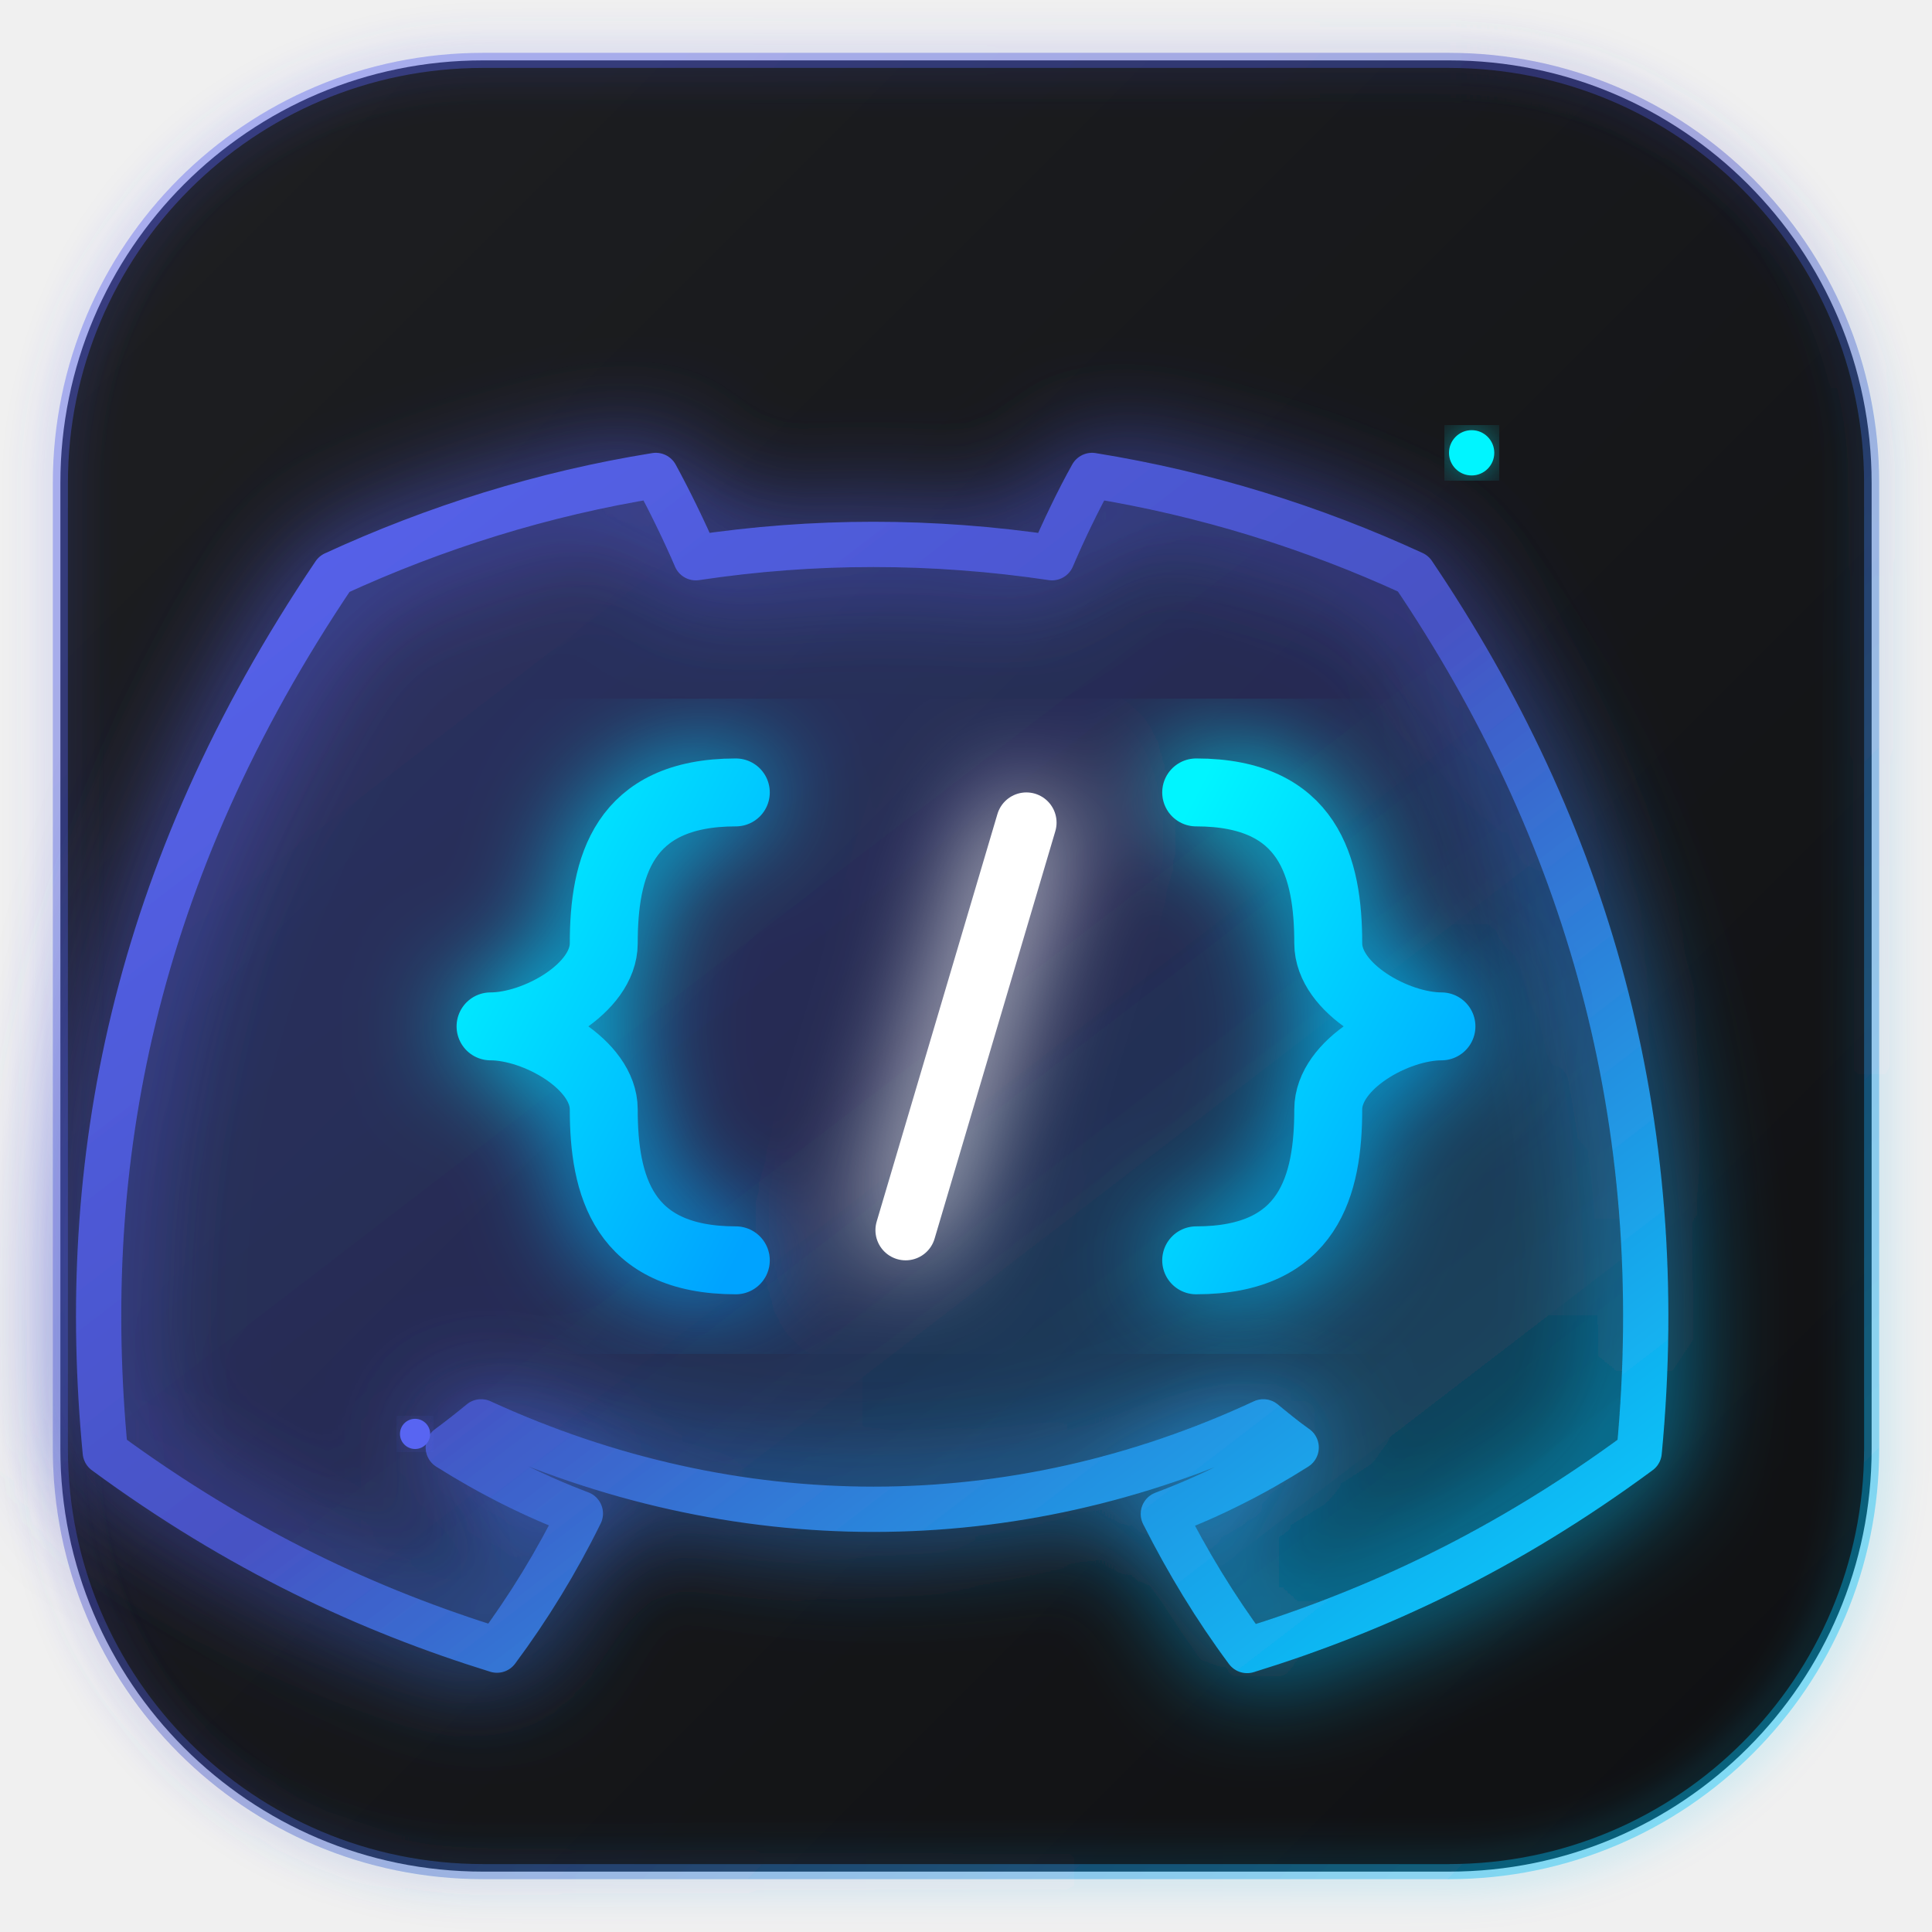
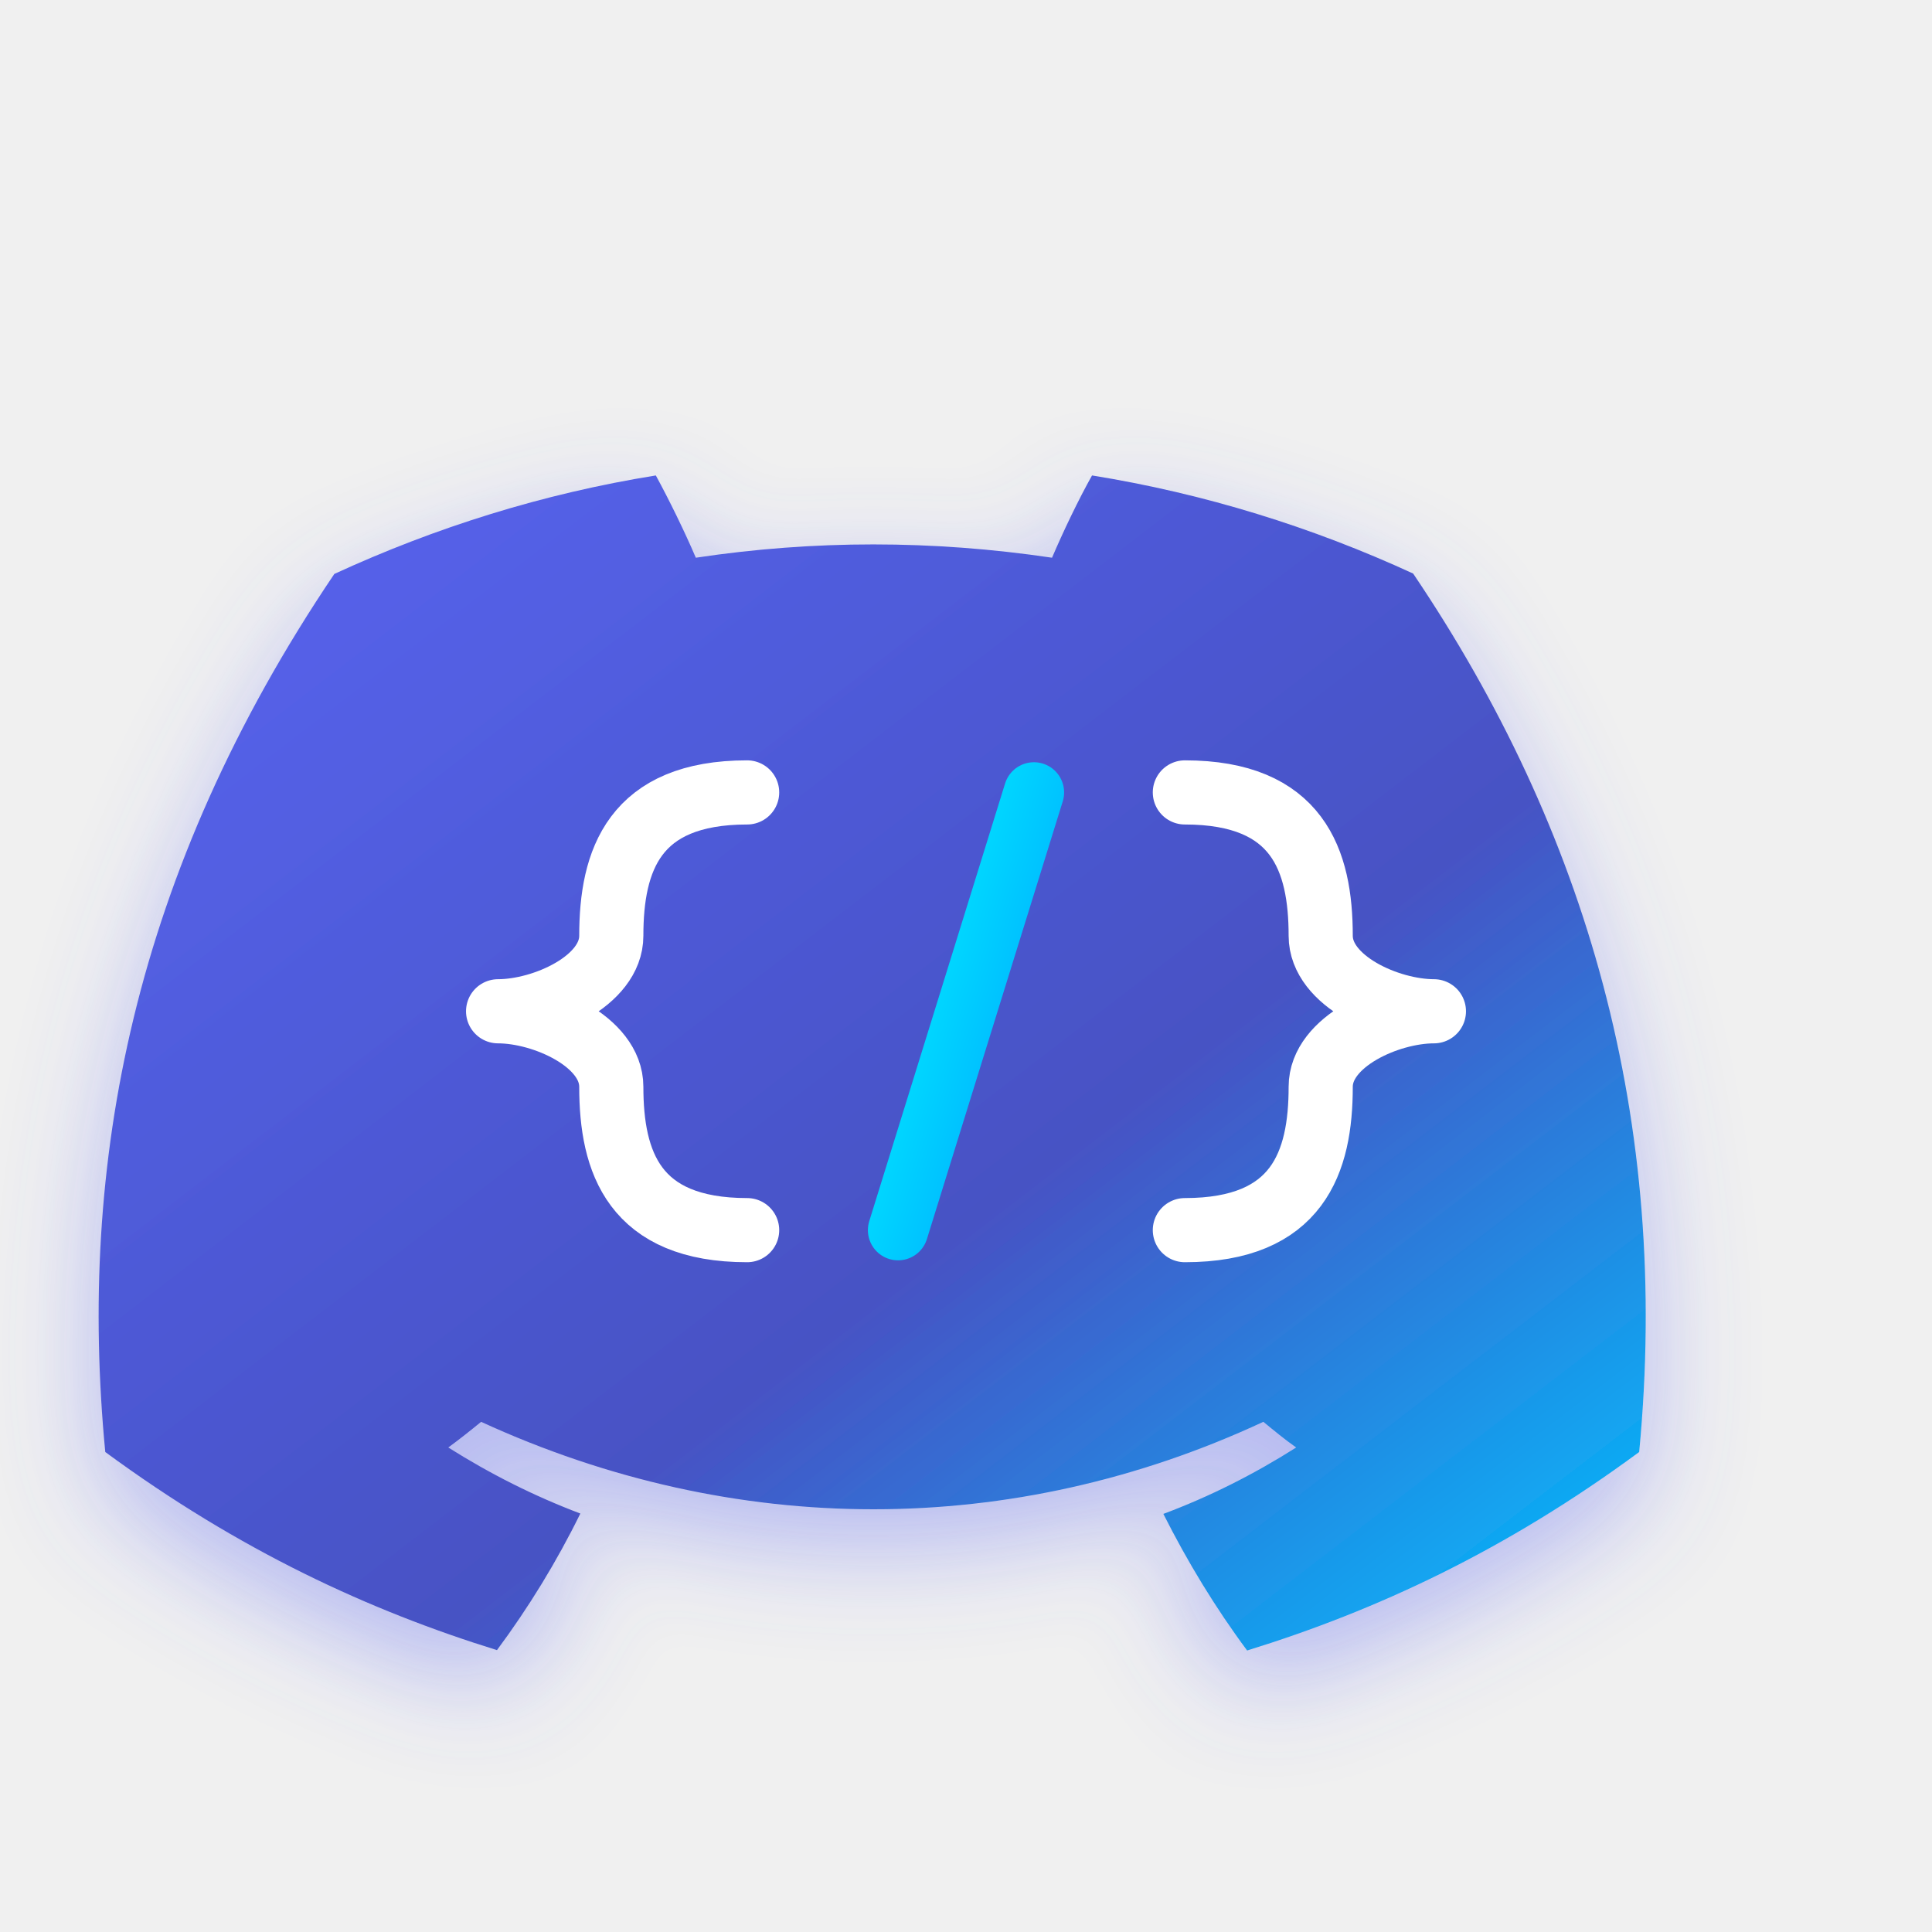
<svg xmlns="http://www.w3.org/2000/svg" viewBox="0 0 512 512" width="100%" height="100%">
  <defs>
-     <linearGradient id="bgGrad" x1="0%" y1="0%" x2="100%" y2="100%">
-       <stop offset="0%" stop-color="#1e1f22" />
-       <stop offset="100%" stop-color="#0f1012" />
+     <linearGradient id="discodePrimaryGrad" x1="0%" y1="0%" x2="100%" y2="100%">
+       <stop offset="0%" stop-color="#5865F2" />
+       <stop offset="60%" stop-color="#4752C4" />
+       <stop offset="100%" stop-color="#00C0FF" />
    </linearGradient>
-     <linearGradient id="primaryGrad" x1="0%" y1="0%" x2="100%" y2="100%">
-       <stop offset="0%" stop-color="#5865F2" />
-       <stop offset="50%" stop-color="#4752C4" />
-       <stop offset="100%" stop-color="#00D2FF" />
-     </linearGradient>
-     <linearGradient id="cyanGrad" x1="0%" y1="0%" x2="100%" y2="100%">
+     <linearGradient id="discodeCyanGrad" x1="0%" y1="0%" x2="100%" y2="100%">
      <stop offset="0%" stop-color="#00F5FF" />
      <stop offset="100%" stop-color="#00A3FF" />
    </linearGradient>
-     <filter id="neonGlow" x="-20%" y="-20%" width="140%" height="140%">
-       <feGaussianBlur stdDeviation="14" result="blur" />
-       <feMerge>
-         <feMergeNode in="blur" />
-         <feMergeNode in="SourceGraphic" />
-       </feMerge>
-     </filter>
-     <filter id="borderGlow" x="-10%" y="-10%" width="120%" height="120%">
-       <feGaussianBlur stdDeviation="6" result="blur" />
-       <feMerge>
-         <feMergeNode in="blur" />
-         <feMergeNode in="SourceGraphic" />
-       </feMerge>
+     <filter id="discodeDropShadow" x="-15%" y="-15%" width="130%" height="130%">
+       <feDropShadow dx="0" dy="10" stdDeviation="14" flood-color="#5865F2" flood-opacity="0.4" />
    </filter>
  </defs>
-   <rect x="16" y="16" width="480" height="480" rx="112" fill="url(#bgGrad)" />
-   <rect x="16" y="16" width="480" height="480" rx="112" fill="none" stroke="url(#primaryGrad)" stroke-width="4" stroke-opacity="0.4" filter="url(#borderGlow)" />
-   <g filter="url(#neonGlow)">
-     <path d="M374.5 152C347.8 139.7 319.2 130.8 289.4 126C285.8 132.4 281.7 141 278.8 147.8C247.1 143.1 215.7 143.1 184.4 147.8C181.5 141 177.3 132.4 173.8 126C143.9 130.8 115.3 139.8 88.6 152.1C35.1 231.4 20.6 308.7 27.9 384.8C63.4 410.9 97.8 426.8 131.7 437.3C140.1 426 147.5 413.9 153.8 401.1C141.6 396.5 129.9 390.6 118.8 383.6C121.8 381.4 124.7 379.1 127.5 376.8C194.8 407.7 268.4 407.7 334.8 376.8C337.6 379.1 340.5 381.5 343.5 383.6C332.3 390.7 320.6 396.6 308.3 401.2C314.7 413.9 322.1 426.1 330.5 437.4C364.5 426.9 398.9 411 434.4 384.8C442.8 296.8 420.4 220 374.5 152Z" fill="url(#primaryGrad)" opacity="0.18" />
-     <path d="M374.5 152C347.8 139.7 319.2 130.8 289.4 126C285.8 132.4 281.7 141 278.8 147.8C247.1 143.1 215.7 143.1 184.4 147.8C181.5 141 177.3 132.4 173.8 126C143.9 130.8 115.3 139.8 88.6 152.1C35.1 231.4 20.6 308.7 27.9 384.8C63.4 410.9 97.8 426.8 131.7 437.3C140.1 426 147.5 413.9 153.8 401.1C141.6 396.5 129.9 390.6 118.8 383.6C121.8 381.4 124.7 379.1 127.5 376.8C194.8 407.7 268.4 407.7 334.8 376.8C337.6 379.1 340.5 381.5 343.5 383.6C332.3 390.7 320.6 396.6 308.3 401.2C314.7 413.9 322.1 426.1 330.5 437.4C364.5 426.9 398.9 411 434.4 384.8C442.8 296.8 420.4 220 374.5 152Z" fill="none" stroke="url(#primaryGrad)" stroke-width="12" stroke-linecap="round" stroke-linejoin="round" />
+   <g filter="url(#discodeDropShadow)">
+     <path d="M374.5 152C347.8 139.7 319.2 130.8 289.4 126C285.8 132.4 281.7 141 278.8 147.8C247.1 143.1 215.7 143.1 184.4 147.8C181.5 141 177.3 132.4 173.8 126C143.9 130.8 115.3 139.8 88.6 152.1C35.1 231.4 20.6 308.7 27.9 384.8C63.4 410.9 97.8 426.8 131.7 437.3C140.1 426 147.5 413.9 153.8 401.1C141.6 396.5 129.9 390.6 118.8 383.6C121.8 381.4 124.7 379.1 127.5 376.8C194.8 407.7 268.4 407.7 334.8 376.8C337.6 379.1 340.5 381.5 343.5 383.6C332.3 390.7 320.6 396.6 308.3 401.2C314.7 413.9 322.1 426.1 330.5 437.4C364.5 426.9 398.9 411 434.4 384.8C442.8 296.8 420.4 220 374.5 152Z" fill="url(#discodePrimaryGrad)" />
  </g>
-   <g filter="url(#neonGlow)">
-     <path d="M 195 210 C 165 210, 160 230, 160 250 C 160 262, 142 272, 130 272 C 142 272, 160 282, 160 294 C 160 314, 165 334, 195 334" fill="none" stroke="url(#cyanGrad)" stroke-width="18" stroke-linecap="round" stroke-linejoin="round" />
-     <path d="M 317 210 C 347 210, 352 230, 352 250 C 352 262, 370 272, 382 272 C 370 272, 352 282, 352 294 C 352 314, 347 334, 317 334" fill="none" stroke="url(#cyanGrad)" stroke-width="18" stroke-linecap="round" stroke-linejoin="round" />
-     <line x1="272" y1="218" x2="240" y2="326" stroke="#FFFFFF" stroke-width="16" stroke-linecap="round" />
+   <g>
+     <path d="M 198 210 C 168 210, 162 228, 162 248 C 162 260, 144 268, 132 268 C 144 268, 162 276, 162 288 C 162 308, 168 326, 198 326" fill="none" stroke="#FFFFFF" stroke-width="17" stroke-linecap="round" stroke-linejoin="round" />
+     <path d="M 314 210 C 344 210, 350 228, 350 248 C 350 260, 368 268, 380 268 C 368 268, 350 276, 350 288 C 350 308, 344 326, 314 326" fill="none" stroke="#FFFFFF" stroke-width="17" stroke-linecap="round" stroke-linejoin="round" />
+     <line x1="274" y1="210" x2="238" y2="326" stroke="url(#discodeCyanGrad)" stroke-width="16" stroke-linecap="round" />
  </g>
-   <circle cx="390" cy="120" r="6" fill="#00F5FF" filter="url(#borderGlow)" />
-   <circle cx="110" cy="380" r="4" fill="#5865F2" filter="url(#borderGlow)" />
</svg>
